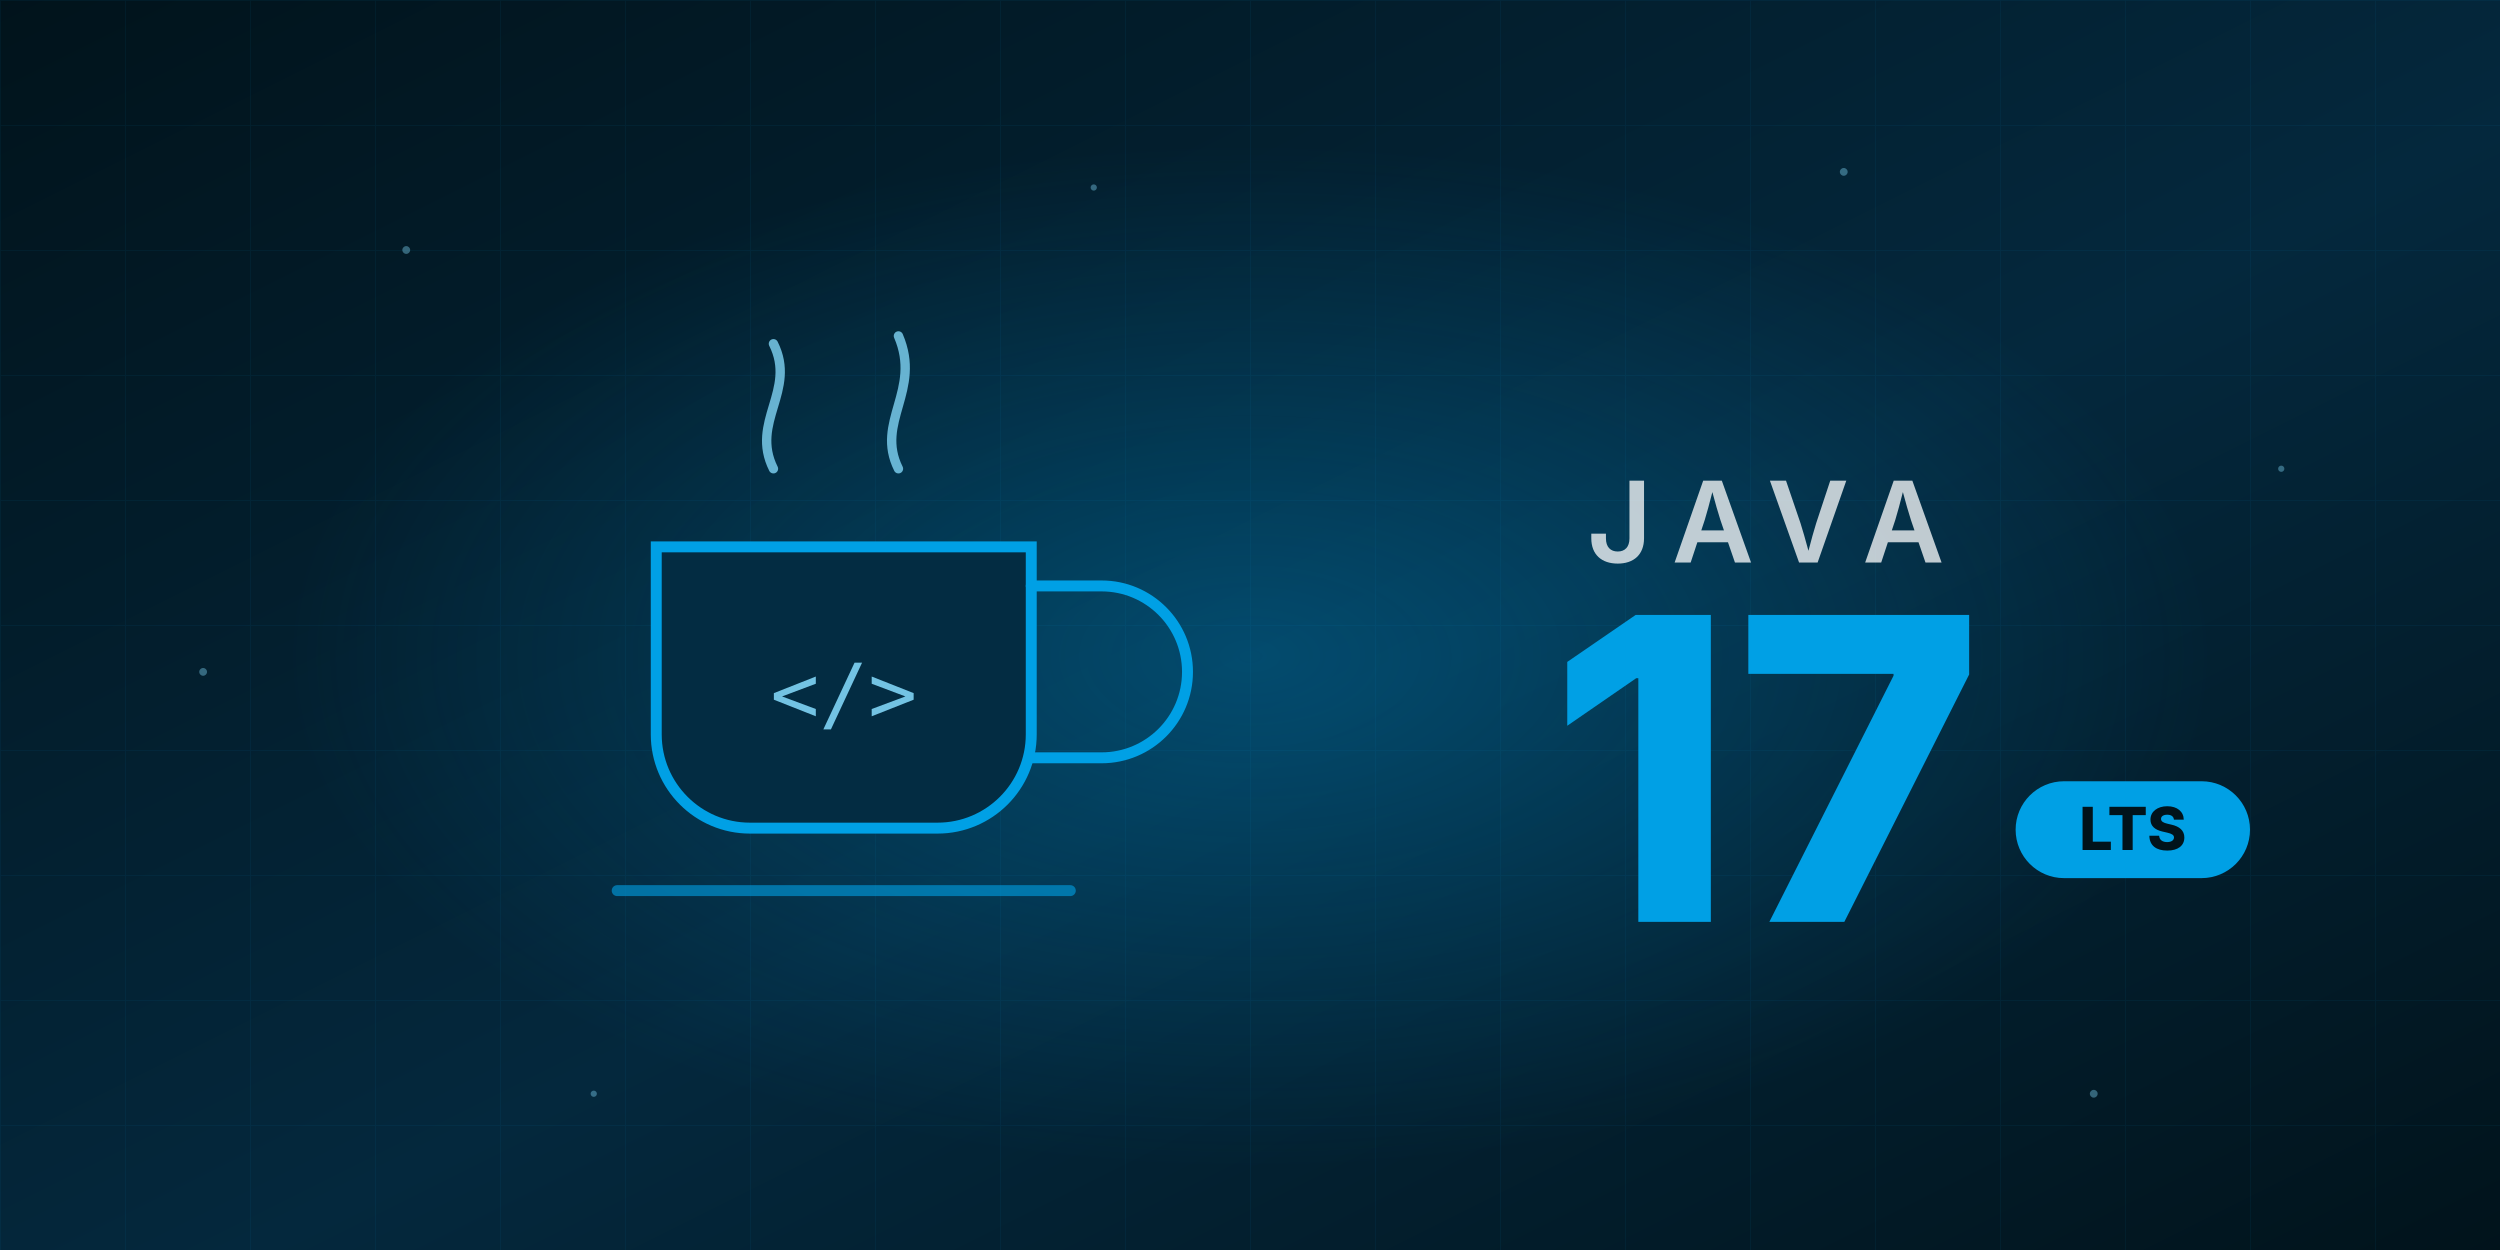
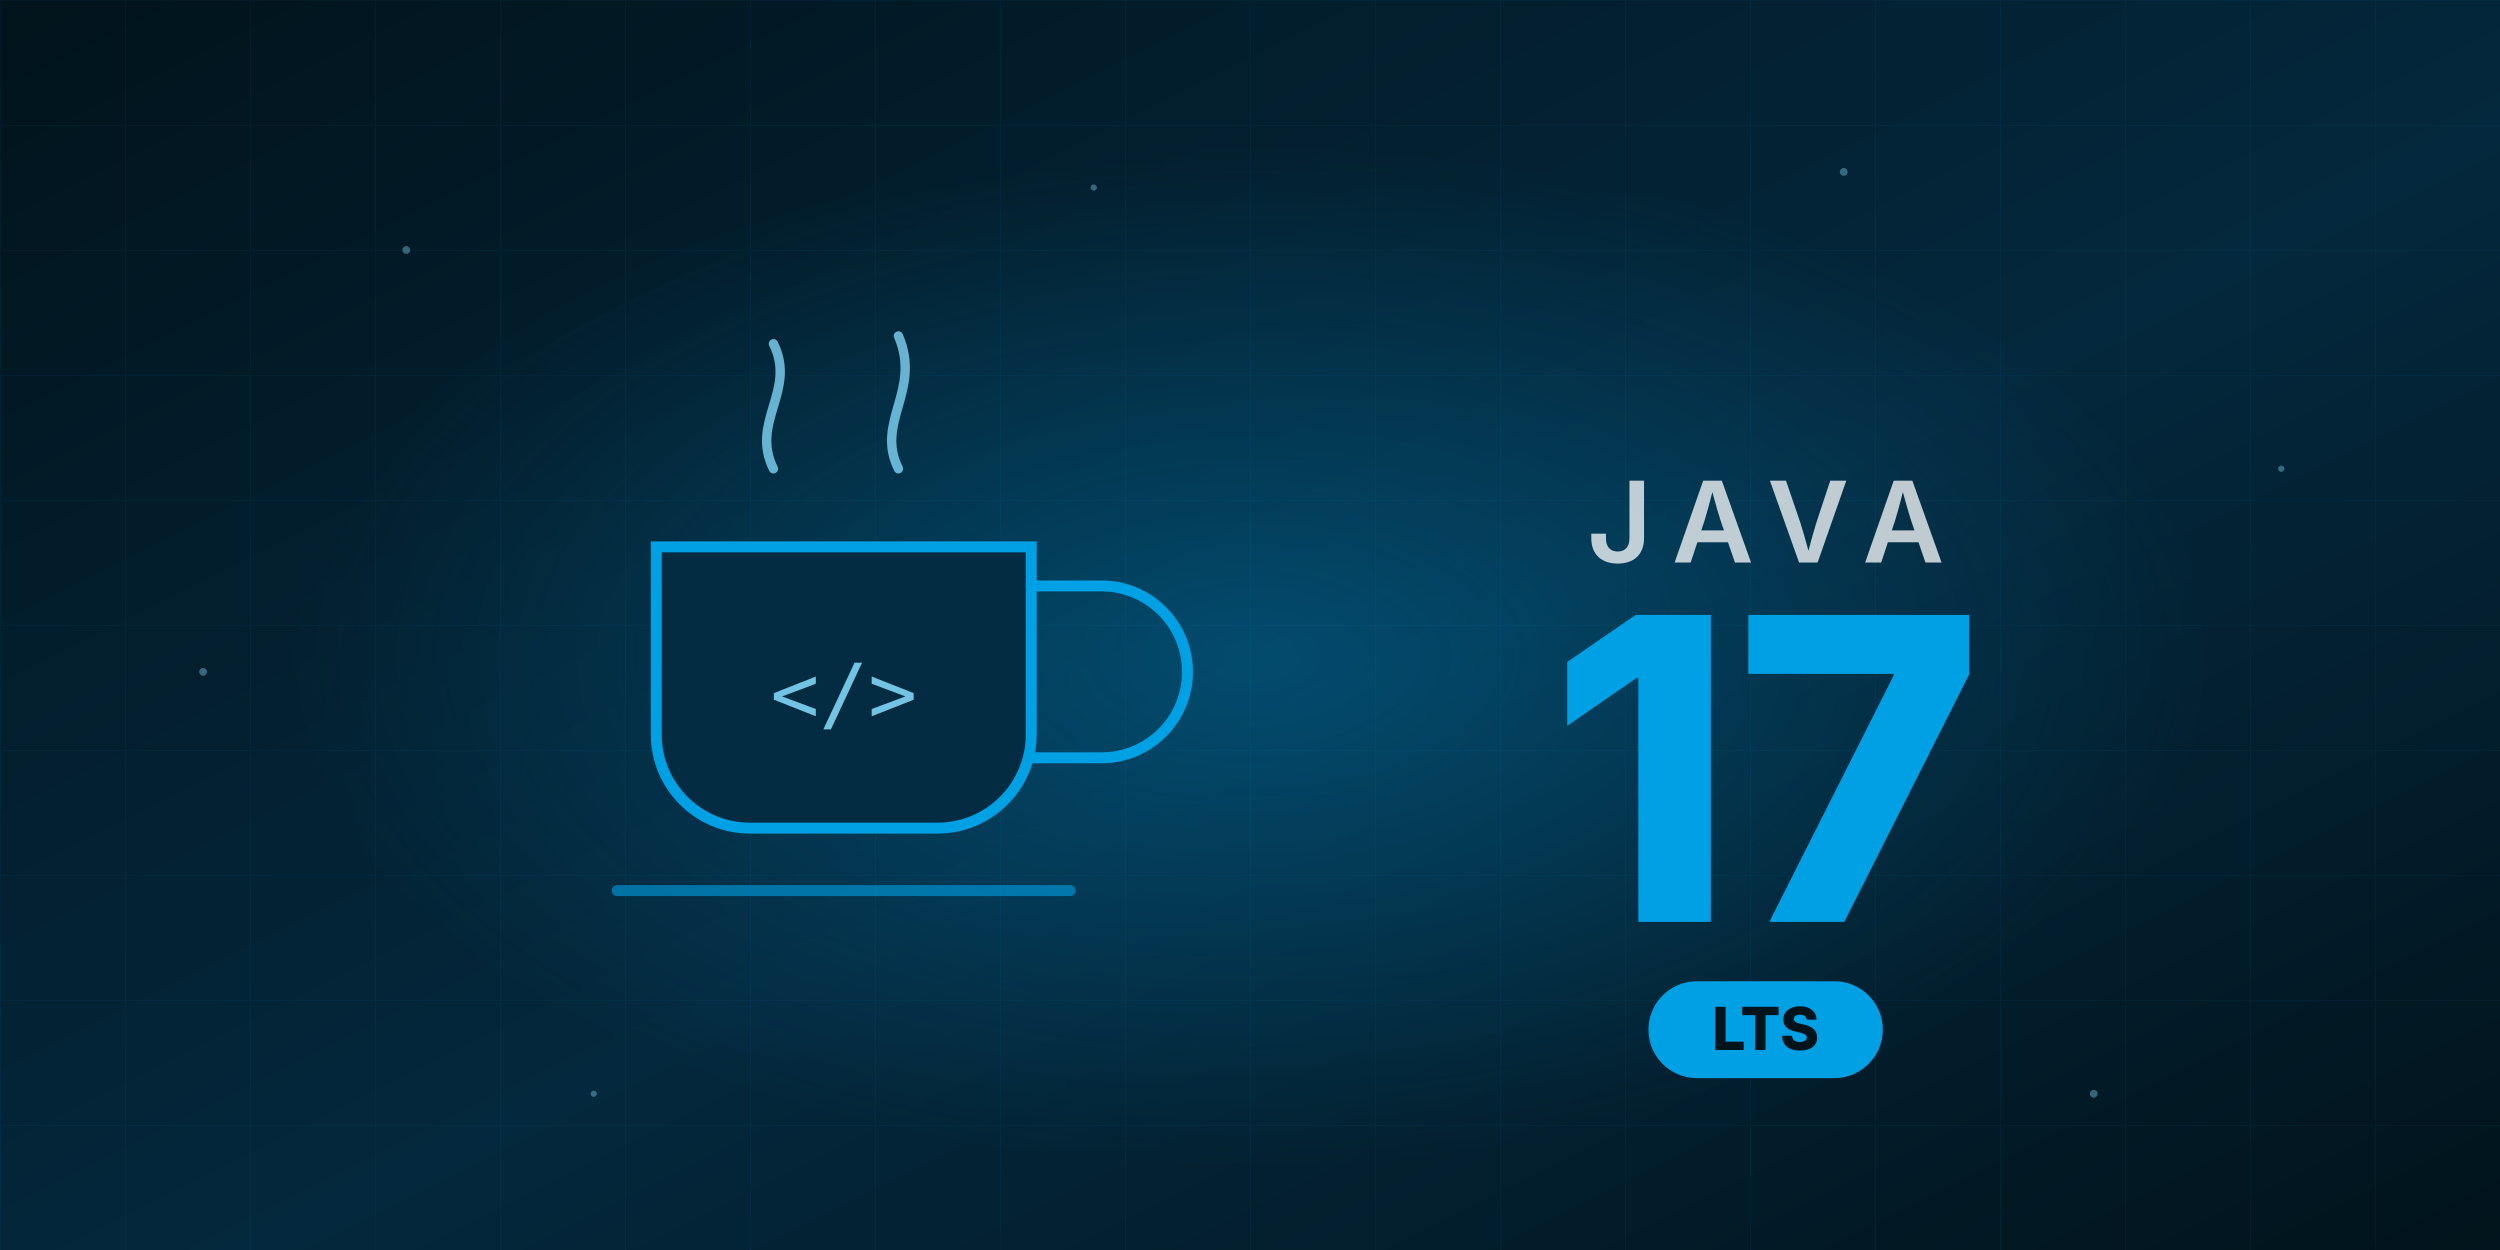
<svg xmlns="http://www.w3.org/2000/svg" viewBox="0 0 1600 800" preserveAspectRatio="xMidYMid slice">
  <defs>
    <linearGradient id="bg" x1="0" y1="0" x2="1" y2="1">
      <stop offset="0" stop-color="#01131b" />
      <stop offset="0.55" stop-color="#04283d" />
      <stop offset="1" stop-color="#01131b" />
    </linearGradient>
    <radialGradient id="glow" cx="0.5" cy="0.5" r="0.5">
      <stop offset="0" stop-color="#00a0e5" stop-opacity="0.3" />
      <stop offset="1" stop-color="#00a0e5" stop-opacity="0" />
    </radialGradient>
    <pattern id="grid" width="80" height="80" patternUnits="userSpaceOnUse">
      <path d="M80 0 H0 V80" fill="none" stroke="#00a0e5" stroke-opacity="0.07" stroke-width="1" />
    </pattern>
  </defs>
  <rect width="1600" height="800" fill="url(#bg)" />
  <rect width="1600" height="800" fill="url(#grid)" />
  <ellipse cx="800" cy="420" rx="620" ry="330" fill="url(#glow)" />
  <g stroke="#00a0e5" stroke-width="7" fill="#032c42" stroke-linecap="round">
    <path d="M420 350 H660 V470 a60 60 0 0 1 -60 60 H480 a60 60 0 0 1 -60 -60 Z" />
    <path d="M660 375 h45 a55 55 0 0 1 0 110 h-45" fill="none" />
    <path d="M395 570 h290" stroke-opacity="0.6" />
  </g>
  <g stroke="#7fd4f5" stroke-width="6" fill="none" stroke-linecap="round" opacity="0.8">
    <path d="M495 300 C480 270 510 250 495 220" />
    <path d="M575 300 C560 270 590 250 575 215" />
  </g>
  <text x="540" y="462" font-family="ui-monospace, monospace" font-size="52" fill="#7fd4f5" text-anchor="middle" opacity="0.9">&lt;/&gt;</text>
  <text x="1130" y="360" font-family="-apple-system, 'Segoe UI', sans-serif" font-size="72" font-weight="600" fill="#ffffff" fill-opacity="0.75" text-anchor="middle" letter-spacing="14">JAVA</text>
  <text x="1130" y="590" font-family="-apple-system, 'Segoe UI', sans-serif" font-size="270" font-weight="800" fill="#00a0e5" text-anchor="middle">17</text>
  <g>
-     <rect x="1290" y="500" width="150" height="62" rx="31" fill="#00a0e5" />
-     <text x="1365" y="544" font-family="-apple-system, 'Segoe UI', sans-serif" font-size="38" font-weight="800" fill="#01131b" text-anchor="middle">LTS</text>
+     <rect x="1055" y="628" width="150" height="62" rx="31" fill="#00a0e5" />
+     <text x="1130" y="672" font-family="-apple-system, 'Segoe UI', sans-serif" font-size="38" font-weight="800" fill="#01131b" text-anchor="middle">LTS</text>
  </g>
  <g fill="#7fd4f5" opacity="0.4">
    <circle cx="260" cy="160" r="2.5" />
    <circle cx="700" cy="120" r="2" />
    <circle cx="1180" cy="110" r="2.5" />
    <circle cx="1460" cy="300" r="2" />
    <circle cx="1340" cy="700" r="2.5" />
    <circle cx="380" cy="700" r="2" />
    <circle cx="130" cy="430" r="2.5" />
  </g>
</svg>
